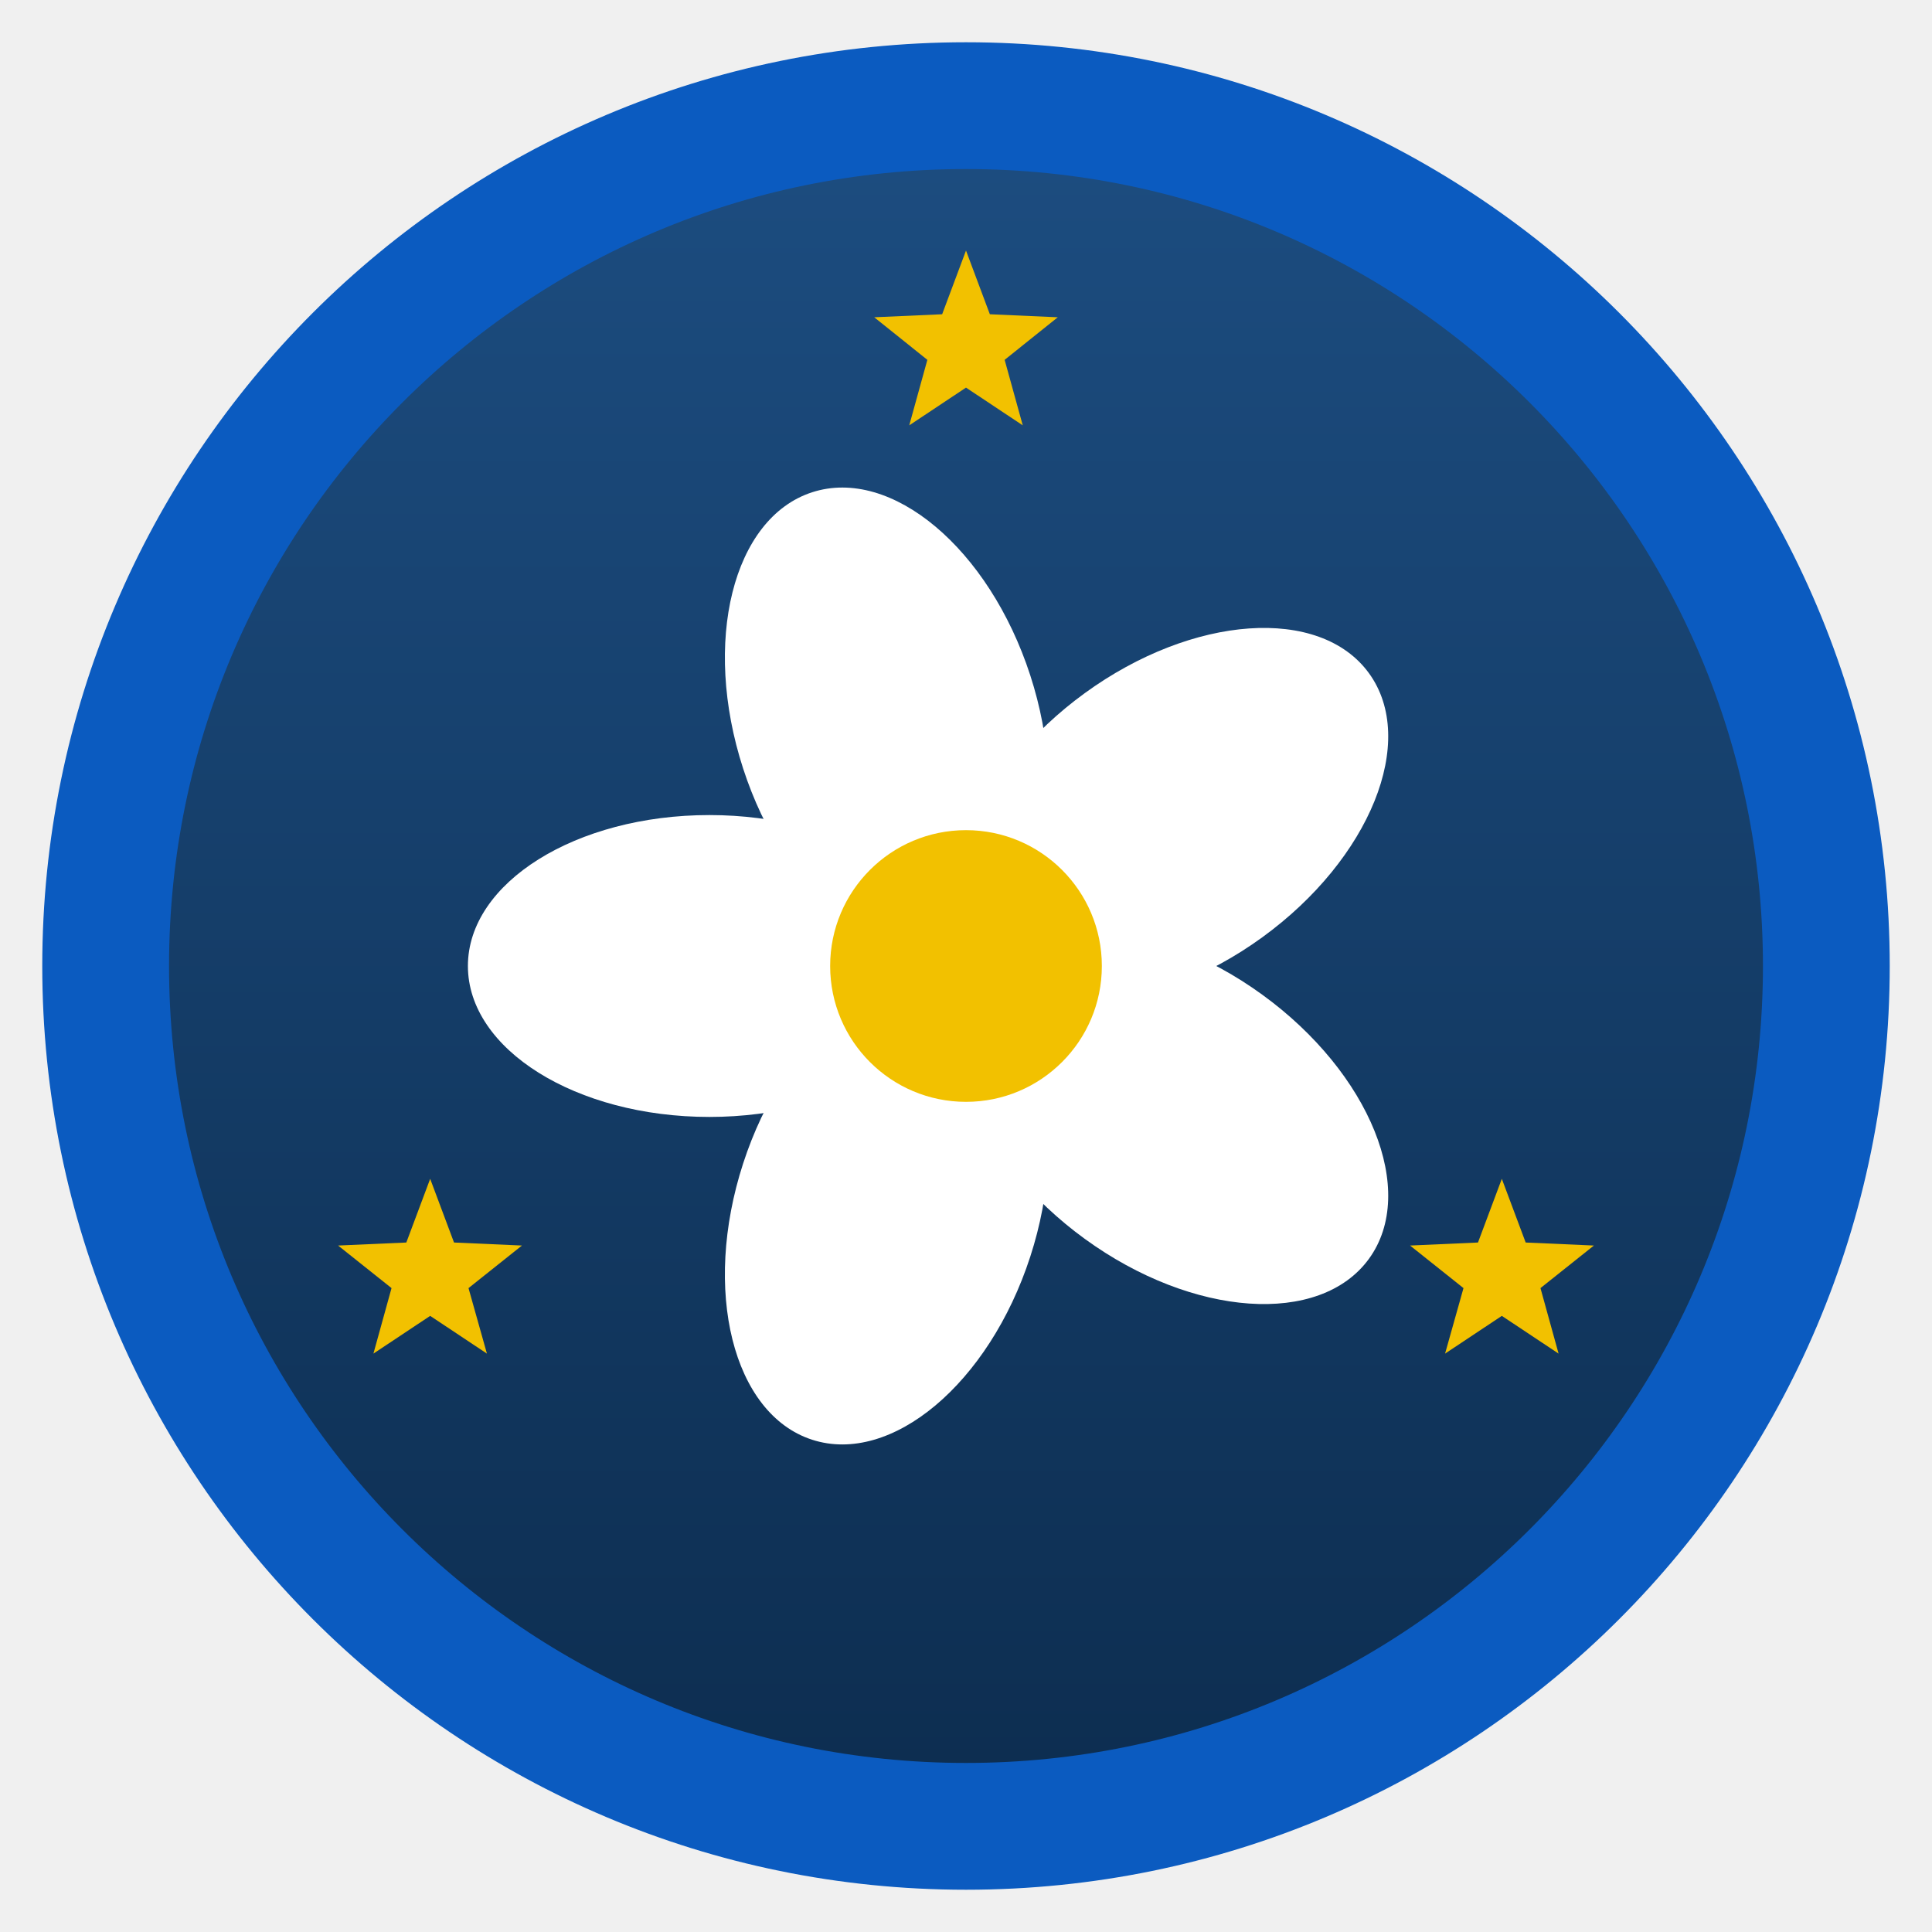
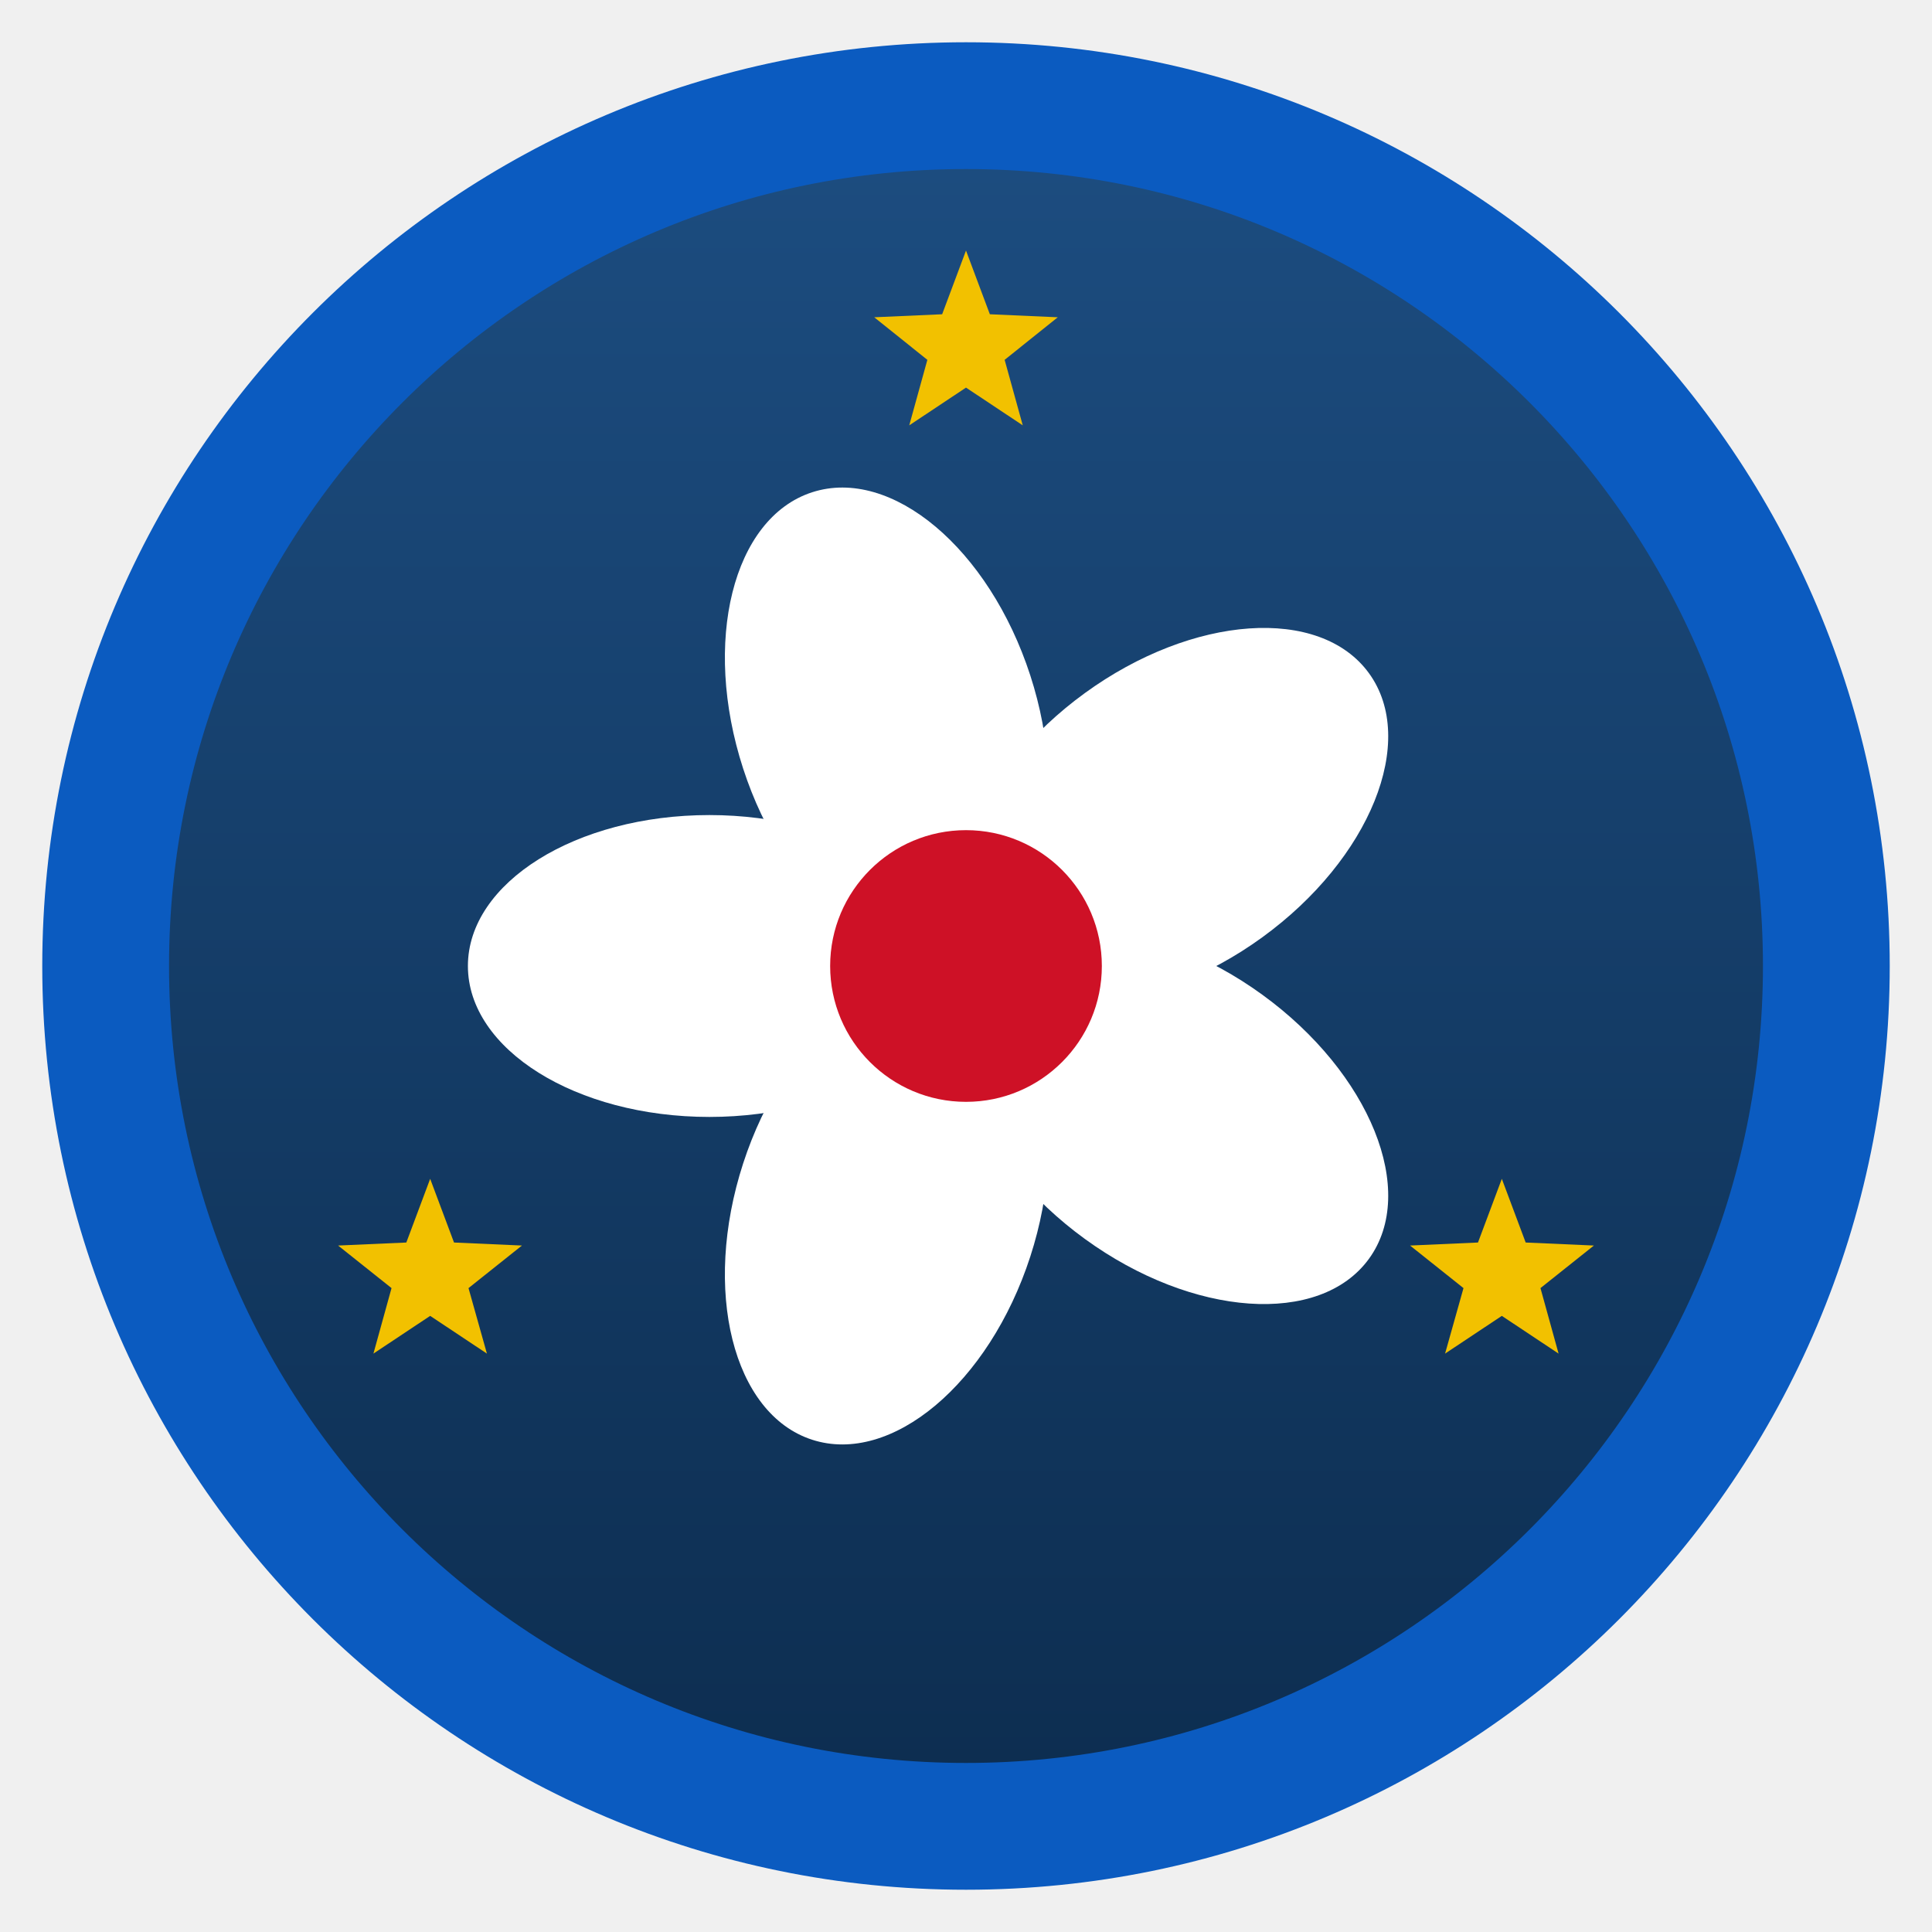
<svg xmlns="http://www.w3.org/2000/svg" viewBox="0 0 64 64" role="img" aria-label="TenJ Lab logo">
  <defs>
    <linearGradient id="tenjNavy" x1="0" y1="0" x2="0" y2="1">
      <stop offset="0" stop-color="#1d4e82" />
      <stop offset="1" stop-color="#0c2c4e" />
    </linearGradient>
  </defs>
  <circle cx="32" cy="32" r="30" fill="url(#tenjNavy)" />
  <circle cx="32" cy="32" r="28.5" fill="none" stroke="#0B5BC0" stroke-width="4.2" />
  <g fill="#F2C100">
    <polygon points="32.00,8.30 32.79,10.41 35.04,10.51 33.28,11.92 33.88,14.09 32.00,12.84 30.12,14.09 30.72,11.92 28.96,10.51 31.21,10.41" />
    <polygon points="14.25,39.05 15.04,41.16 17.29,41.26 15.52,42.67 16.13,44.84 14.25,43.59 12.37,44.84 12.97,42.67 11.20,41.26 13.46,41.16" />
    <polygon points="49.75,39.05 50.54,41.16 52.80,41.26 51.03,42.67 51.63,44.84 49.75,43.59 47.87,44.84 48.48,42.67 46.71,41.26 48.96,41.16" />
  </g>
  <g fill="#ffffff">
    <g transform="rotate(-90 32 32)">
      <ellipse cx="32" cy="23.5" rx="5.0" ry="8.0" />
    </g>
    <g transform="rotate(-18 32 32)">
      <ellipse cx="32" cy="23.5" rx="5.0" ry="8.0" />
    </g>
    <g transform="rotate(54 32 32)">
      <ellipse cx="32" cy="23.5" rx="5.0" ry="8.0" />
    </g>
    <g transform="rotate(126 32 32)">
      <ellipse cx="32" cy="23.5" rx="5.0" ry="8.0" />
    </g>
    <g transform="rotate(198 32 32)">
      <ellipse cx="32" cy="23.5" rx="5.0" ry="8.0" />
    </g>
  </g>
-   <circle cx="32" cy="32" r="4.5" fill="#F2C100" />
+   <circle cx="32" cy="32" r="4.5" fill="#CE1126" />
</svg>
